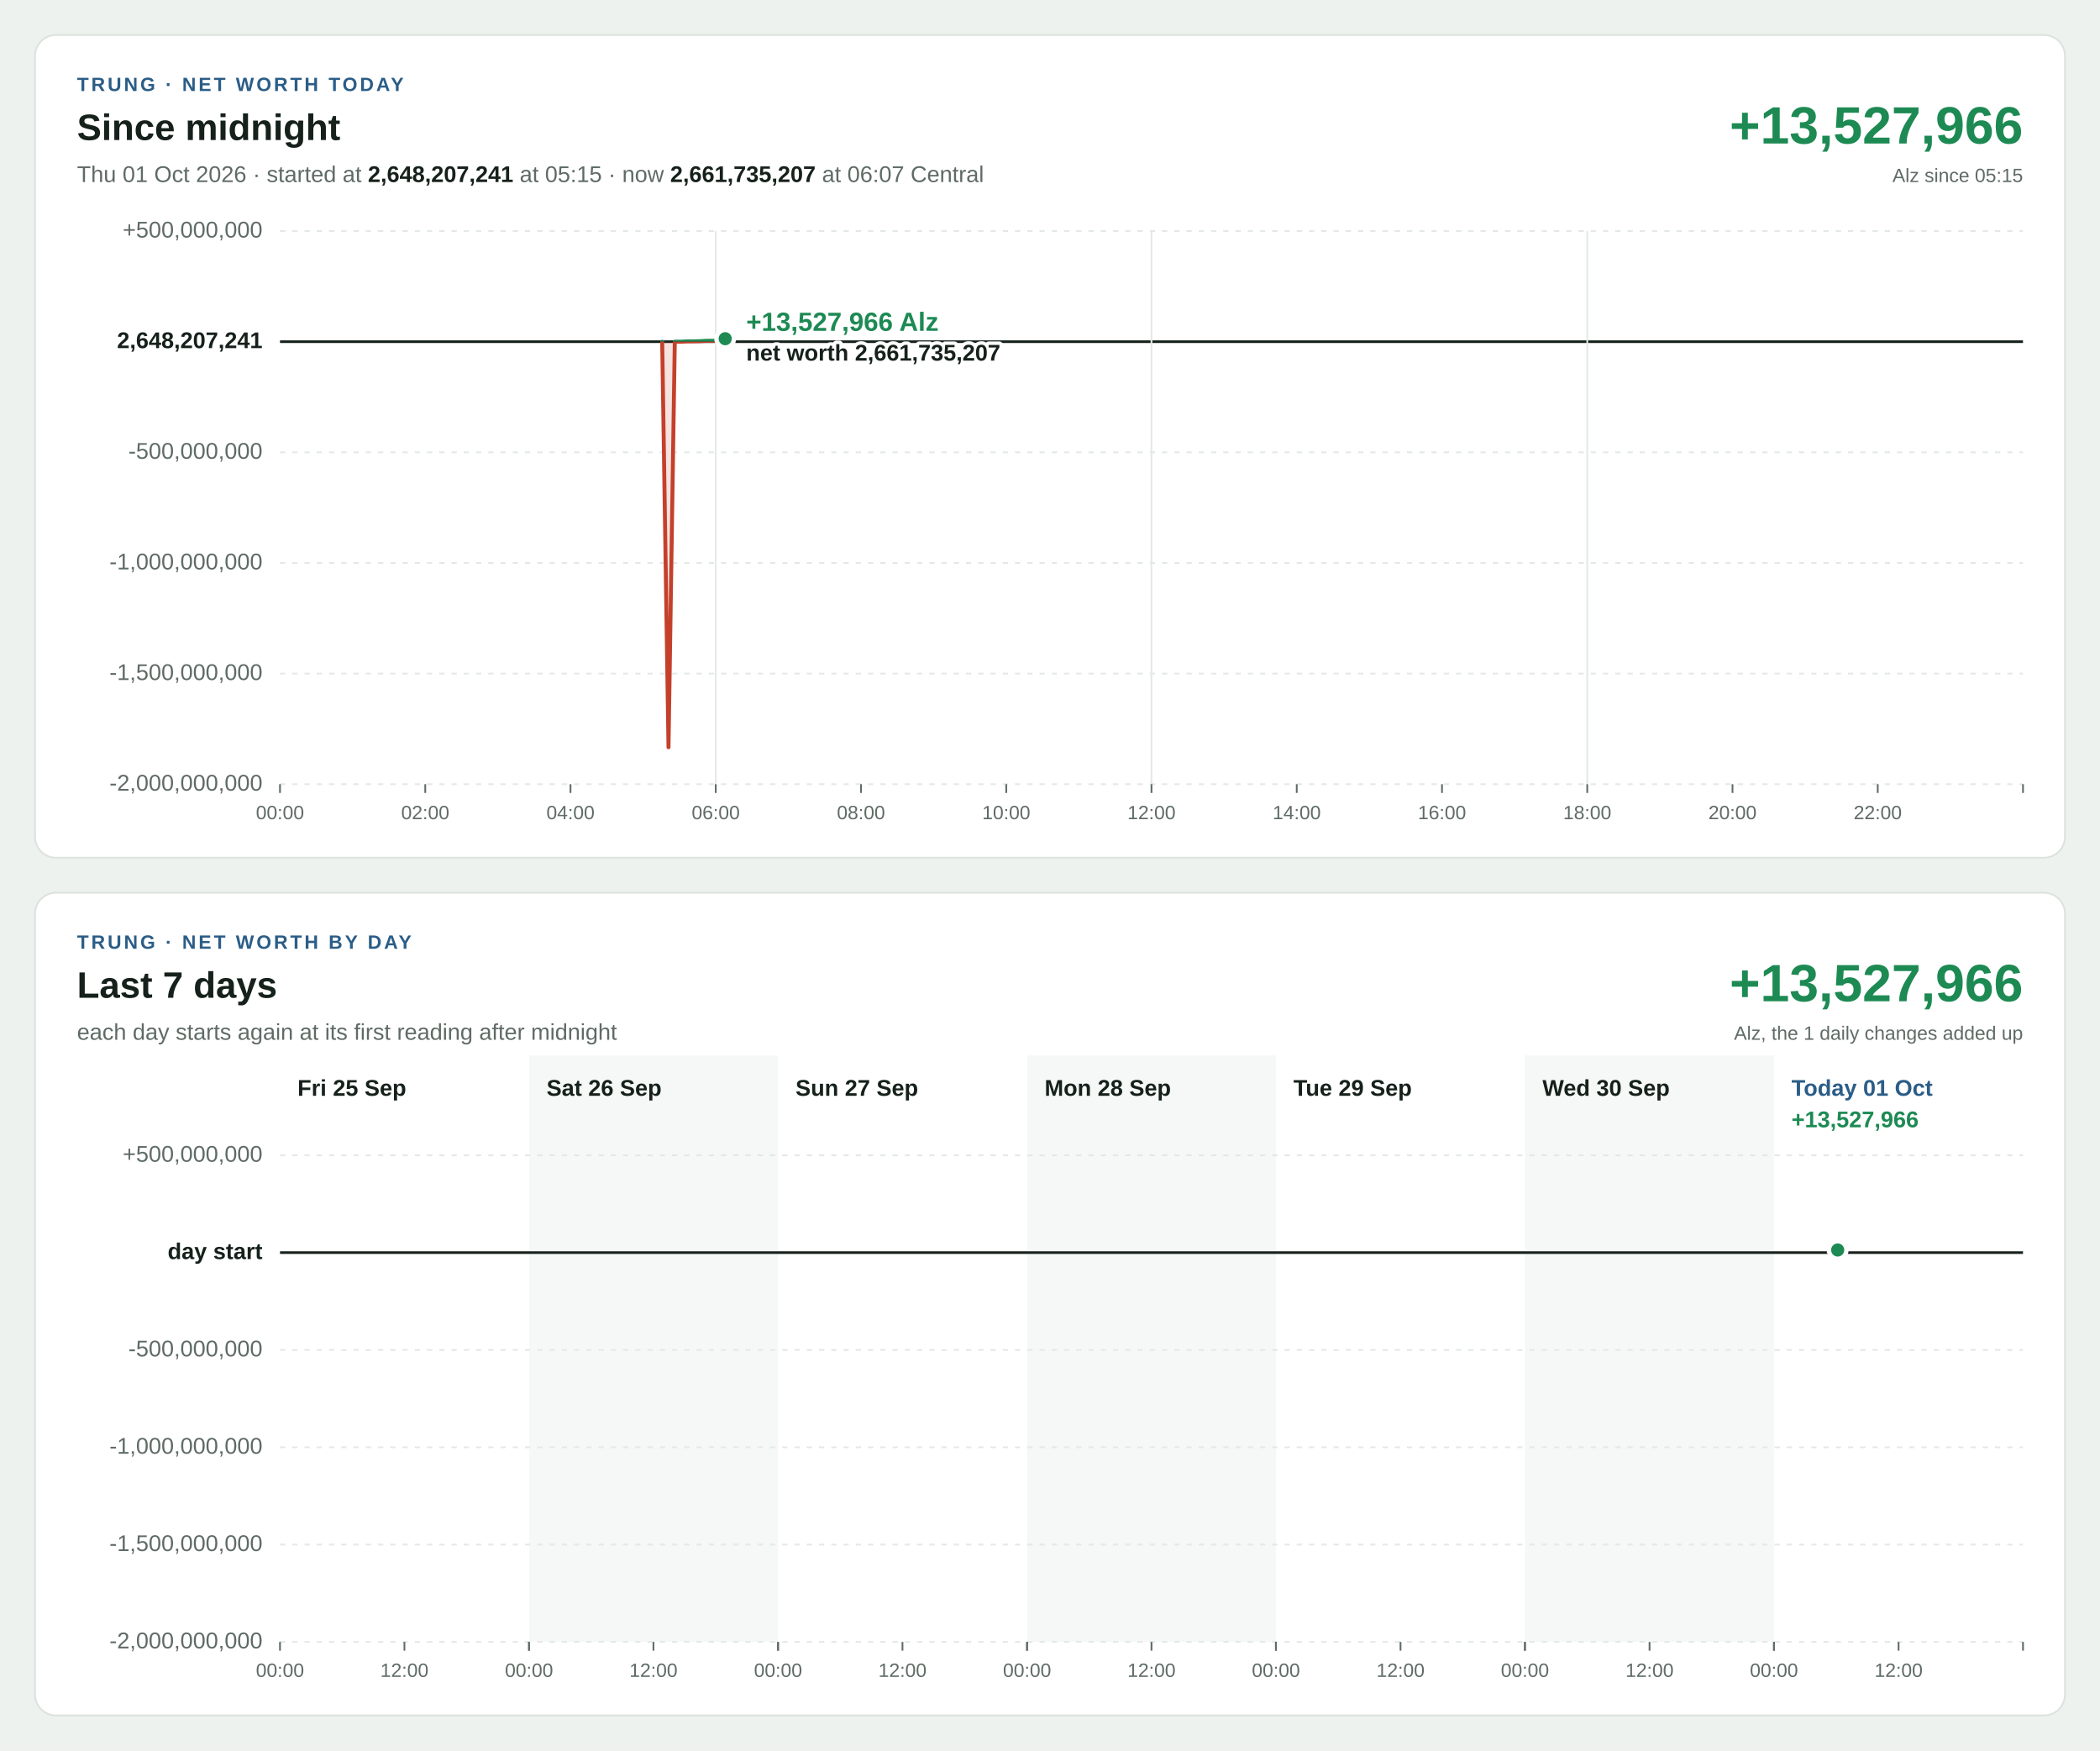
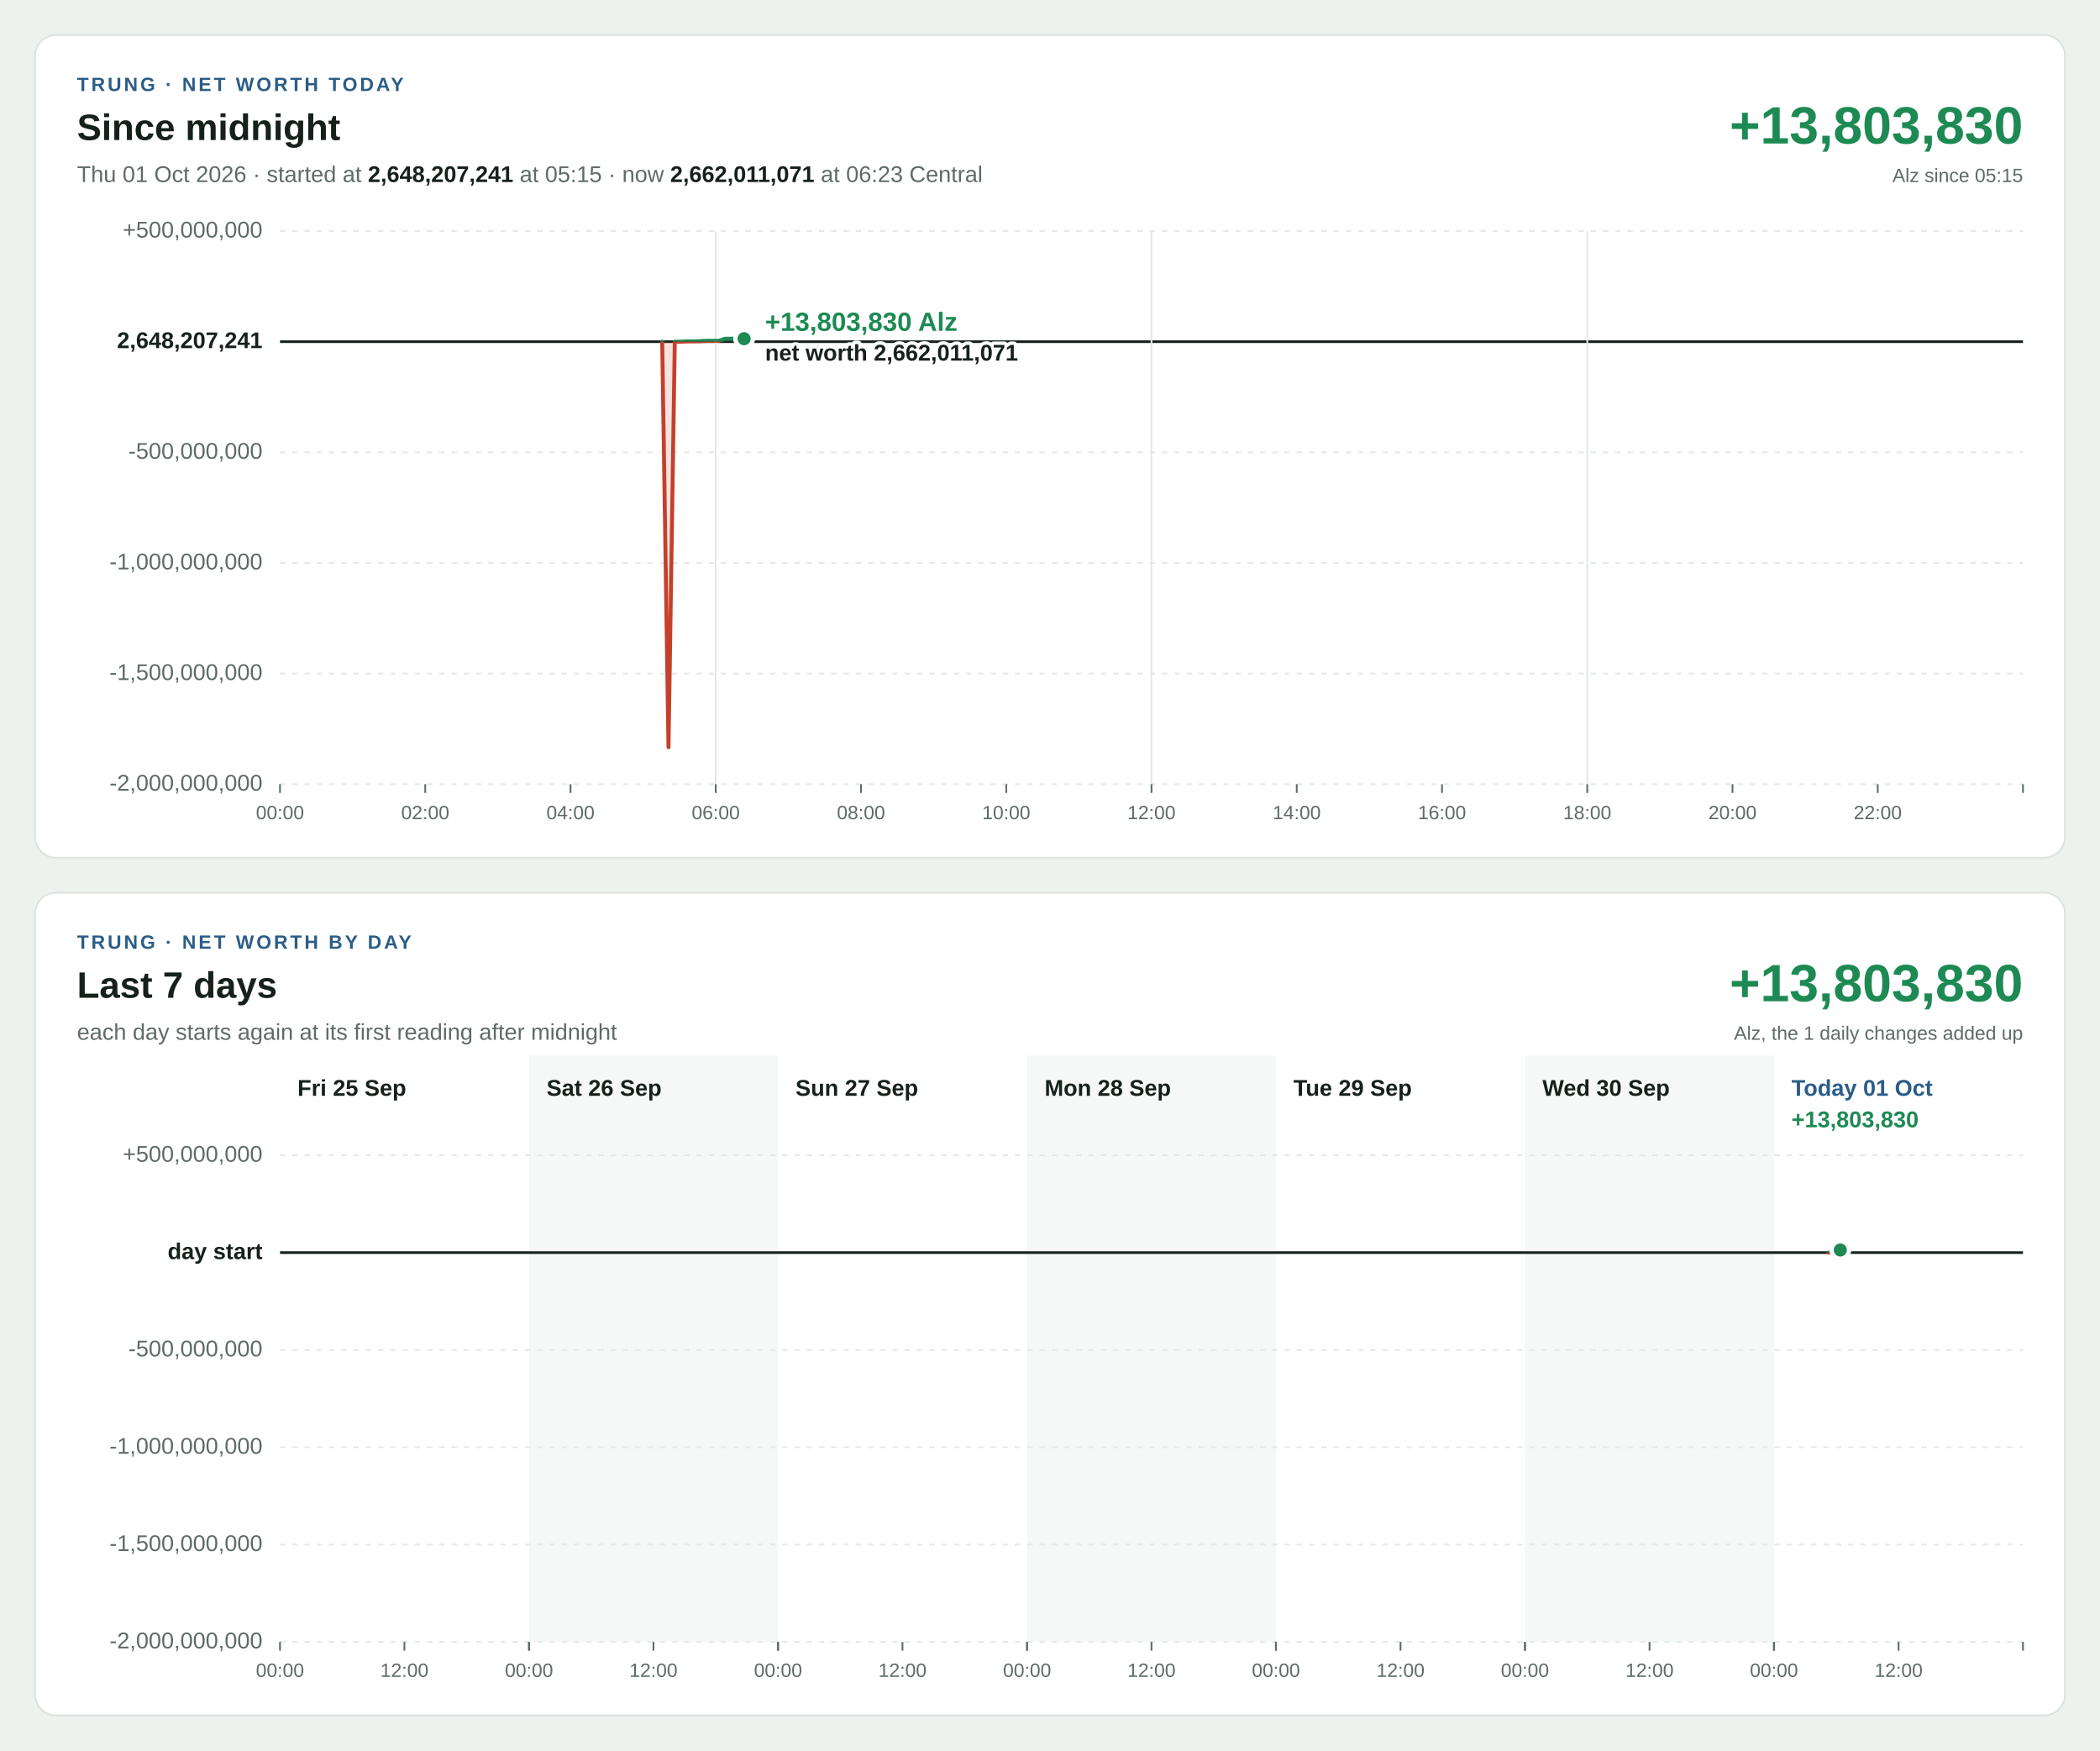
<svg xmlns="http://www.w3.org/2000/svg" width="1200" height="1000" viewBox="0 0 1200 1000" font-family="Segoe UI, Helvetica Neue, Arial, sans-serif" font-size="13" style="font-variant-numeric: tabular-nums">
  <rect width="1200" height="1000" fill="#eef2ef" />
  <g transform="translate(20,20)">
    <rect width="1160" height="470" rx="12" fill="#ffffff" stroke="#dbe3de" />
    <text x="24" y="32" font-size="11" font-weight="700" letter-spacing="1.4" fill="#2b5d87">TRUNG · NET WORTH TODAY</text>
    <text x="24" y="60" font-size="21" font-weight="700" fill="#16211b">Since midnight</text>
-     <text x="24" y="84" fill="#5f6b65">Thu 01 Oct 2026 · started at <tspan font-weight="700" fill="#16211b">2,648,207,241</tspan> at 05:15 · now <tspan font-weight="700" fill="#16211b">2,661,735,207</tspan> at 06:07 Central</text>
-     <text x="1136" y="62" font-size="30" font-weight="700" text-anchor="end" fill="#1d8a53">+13,527,966</text>
+     <text x="24" y="84" fill="#5f6b65">Thu 01 Oct 2026 · started at <tspan font-weight="700" fill="#16211b">2,648,207,241</tspan> at 05:15 · now <tspan font-weight="700" fill="#16211b">2,662,011,071</tspan> at 06:23 Central</text>
+     <text x="1136" y="62" font-size="30" font-weight="700" text-anchor="end" fill="#1d8a53">+13,803,830</text>
    <text x="1136" y="84" font-size="11" text-anchor="end" fill="#5f6b65">Alz since 05:15</text>
    <line x1="140" x2="1136" y1="428.0" y2="428.0" stroke="#e3e9e5" stroke-width="1" stroke-dasharray="3 4" />
    <text x="130" y="428.0" text-anchor="end" dominant-baseline="middle" font-weight="400" fill="#5f6b65">-2,000,000,000</text>
    <line x1="140" x2="1136" y1="364.8" y2="364.8" stroke="#e3e9e5" stroke-width="1" stroke-dasharray="3 4" />
    <text x="130" y="364.8" text-anchor="end" dominant-baseline="middle" font-weight="400" fill="#5f6b65">-1,500,000,000</text>
    <line x1="140" x2="1136" y1="301.6" y2="301.6" stroke="#e3e9e5" stroke-width="1" stroke-dasharray="3 4" />
    <text x="130" y="301.6" text-anchor="end" dominant-baseline="middle" font-weight="400" fill="#5f6b65">-1,000,000,000</text>
    <line x1="140" x2="1136" y1="238.4" y2="238.4" stroke="#e3e9e5" stroke-width="1" stroke-dasharray="3 4" />
    <text x="130" y="238.4" text-anchor="end" dominant-baseline="middle" font-weight="400" fill="#5f6b65">-500,000,000</text>
    <line x1="140" x2="1136" y1="175.2" y2="175.2" stroke="#16211b" stroke-width="1.5" />
    <text x="130" y="175.2" text-anchor="end" dominant-baseline="middle" font-weight="700" fill="#16211b">2,648,207,241</text>
    <line x1="140" x2="1136" y1="112.0" y2="112.0" stroke="#e3e9e5" stroke-width="1" stroke-dasharray="3 4" />
    <text x="130" y="112.0" text-anchor="end" dominant-baseline="middle" font-weight="400" fill="#5f6b65">+500,000,000</text>
    <line x1="140.0" x2="140.0" y1="428" y2="433" stroke="#5f6b65" stroke-width="1" />
    <text x="140.0" y="448" font-size="11" text-anchor="middle" fill="#5f6b65">00:00</text>
    <line x1="223.0" x2="223.0" y1="428" y2="433" stroke="#5f6b65" stroke-width="1" />
    <text x="223.0" y="448" font-size="11" text-anchor="middle" fill="#5f6b65">02:00</text>
    <line x1="306.0" x2="306.0" y1="428" y2="433" stroke="#5f6b65" stroke-width="1" />
    <text x="306.0" y="448" font-size="11" text-anchor="middle" fill="#5f6b65">04:00</text>
    <line x1="389.0" x2="389.0" y1="112" y2="428" stroke="#e3e9e5" stroke-width="1" />
    <line x1="389.0" x2="389.0" y1="428" y2="433" stroke="#5f6b65" stroke-width="1" />
    <text x="389.0" y="448" font-size="11" text-anchor="middle" fill="#5f6b65">06:00</text>
    <line x1="472.0" x2="472.0" y1="428" y2="433" stroke="#5f6b65" stroke-width="1" />
    <text x="472.0" y="448" font-size="11" text-anchor="middle" fill="#5f6b65">08:00</text>
    <line x1="555.0" x2="555.0" y1="428" y2="433" stroke="#5f6b65" stroke-width="1" />
    <text x="555.0" y="448" font-size="11" text-anchor="middle" fill="#5f6b65">10:00</text>
    <line x1="638.0" x2="638.0" y1="112" y2="428" stroke="#e3e9e5" stroke-width="1" />
    <line x1="638.0" x2="638.0" y1="428" y2="433" stroke="#5f6b65" stroke-width="1" />
    <text x="638.0" y="448" font-size="11" text-anchor="middle" fill="#5f6b65">12:00</text>
    <line x1="721.0" x2="721.0" y1="428" y2="433" stroke="#5f6b65" stroke-width="1" />
    <text x="721.0" y="448" font-size="11" text-anchor="middle" fill="#5f6b65">14:00</text>
    <line x1="804.0" x2="804.0" y1="428" y2="433" stroke="#5f6b65" stroke-width="1" />
    <text x="804.0" y="448" font-size="11" text-anchor="middle" fill="#5f6b65">16:00</text>
    <line x1="887.0" x2="887.0" y1="112" y2="428" stroke="#e3e9e5" stroke-width="1" />
    <line x1="887.0" x2="887.0" y1="428" y2="433" stroke="#5f6b65" stroke-width="1" />
    <text x="887.0" y="448" font-size="11" text-anchor="middle" fill="#5f6b65">18:00</text>
    <line x1="970.0" x2="970.0" y1="428" y2="433" stroke="#5f6b65" stroke-width="1" />
    <text x="970.0" y="448" font-size="11" text-anchor="middle" fill="#5f6b65">20:00</text>
    <line x1="1053.0" x2="1053.0" y1="428" y2="433" stroke="#5f6b65" stroke-width="1" />
    <text x="1053.0" y="448" font-size="11" text-anchor="middle" fill="#5f6b65">22:00</text>
    <line x1="1136.0" x2="1136.0" y1="428" y2="433" stroke="#5f6b65" stroke-width="1" />
    <defs>
-       <path id="shape-today" d="M358.4 175.2L358.4 175.2L362.0 406.9L365.6 175.2L369.2 175.2L372.8 175.0L376.4 175.0L380.0 174.9L383.6 174.7L387.2 174.7L390.8 174.7L394.4 173.5L394.4 175.2Z" />
-       <path id="line-today" d="M358.4 175.2L362.0 406.9L365.6 175.2L369.2 175.2L372.8 175.0L376.4 175.0L380.0 174.9L383.6 174.7L387.2 174.7L390.8 174.7L394.4 173.5" />
+       <path id="shape-today" d="M358.4 175.2L358.4 175.2L362.0 406.9L365.6 175.2L369.2 175.2L372.8 175.0L376.4 175.0L380.0 174.9L383.6 174.7L387.2 174.7L390.8 174.7L394.4 173.5L398.1 173.5L401.6 173.4L405.2 173.5L405.2 175.2Z" />
+       <path id="line-today" d="M358.4 175.2L362.0 406.9L365.6 175.2L369.2 175.2L372.8 175.0L376.4 175.0L380.0 174.9L383.6 174.7L387.2 174.7L390.8 174.7L394.4 173.5L398.1 173.5L401.6 173.4L405.2 173.5" />
      <clipPath id="up-today">
        <rect x="140" y="112" width="996" height="63.2" />
      </clipPath>
      <clipPath id="down-today">
        <rect x="140" y="175.2" width="996" height="252.8" />
      </clipPath>
    </defs>
    <use href="#shape-today" fill="#1d8a53" fill-opacity="0.15" clip-path="url(#up-today)" />
    <use href="#line-today" fill="none" stroke="#1d8a53" stroke-width="2.25" stroke-linejoin="round" stroke-linecap="round" clip-path="url(#up-today)" />
    <use href="#shape-today" fill="#c4402b" fill-opacity="0.15" clip-path="url(#down-today)" />
    <use href="#line-today" fill="none" stroke="#c4402b" stroke-width="2.25" stroke-linejoin="round" stroke-linecap="round" clip-path="url(#down-today)" />
-     <circle cx="394.4" cy="173.5" r="5" fill="#1d8a53" stroke="#ffffff" stroke-width="2.5" />
-     <text x="406.4" y="169.0" text-anchor="start" font-size="15" font-weight="700" fill="#1d8a53" stroke="#ffffff" stroke-width="4" stroke-linejoin="round" paint-order="stroke">+13,527,966 Alz</text>
-     <text x="406.4" y="186.0" text-anchor="start" font-size="13" font-weight="600" fill="#16211b" stroke="#ffffff" stroke-width="4" stroke-linejoin="round" paint-order="stroke">net worth 2,661,735,207</text>
+     <circle cx="405.2" cy="173.5" r="5" fill="#1d8a53" stroke="#ffffff" stroke-width="2.5" />
+     <text x="417.2" y="169.0" text-anchor="start" font-size="15" font-weight="700" fill="#1d8a53" stroke="#ffffff" stroke-width="4" stroke-linejoin="round" paint-order="stroke">+13,803,830 Alz</text>
+     <text x="417.2" y="186.0" text-anchor="start" font-size="13" font-weight="600" fill="#16211b" stroke="#ffffff" stroke-width="4" stroke-linejoin="round" paint-order="stroke">net worth 2,662,011,071</text>
  </g>
  <g transform="translate(20,510)">
    <rect width="1160" height="470" rx="12" fill="#ffffff" stroke="#dbe3de" />
    <text x="24" y="32" font-size="11" font-weight="700" letter-spacing="1.4" fill="#2b5d87">TRUNG · NET WORTH BY DAY</text>
    <text x="24" y="60" font-size="21" font-weight="700" fill="#16211b">Last 7 days</text>
    <text x="24" y="84" fill="#5f6b65">each day starts again at its first reading after midnight</text>
-     <text x="1136" y="62" font-size="30" font-weight="700" text-anchor="end" fill="#1d8a53">+13,527,966</text>
+     <text x="1136" y="62" font-size="30" font-weight="700" text-anchor="end" fill="#1d8a53">+13,803,830</text>
    <text x="1136" y="84" font-size="11" text-anchor="end" fill="#5f6b65">Alz, the 1 daily changes added up</text>
    <rect x="282.3" y="93" width="142.3" height="335" fill="#f5f8f6" />
    <rect x="566.9" y="93" width="142.3" height="335" fill="#f5f8f6" />
    <rect x="851.4" y="93" width="142.3" height="335" fill="#f5f8f6" />
    <line x1="140" x2="1136" y1="428.0" y2="428.0" stroke="#e3e9e5" stroke-width="1" stroke-dasharray="3 4" />
    <text x="130" y="428.0" text-anchor="end" dominant-baseline="middle" font-weight="400" fill="#5f6b65">-2,000,000,000</text>
    <line x1="140" x2="1136" y1="372.4" y2="372.4" stroke="#e3e9e5" stroke-width="1" stroke-dasharray="3 4" />
    <text x="130" y="372.4" text-anchor="end" dominant-baseline="middle" font-weight="400" fill="#5f6b65">-1,500,000,000</text>
    <line x1="140" x2="1136" y1="316.8" y2="316.8" stroke="#e3e9e5" stroke-width="1" stroke-dasharray="3 4" />
    <text x="130" y="316.8" text-anchor="end" dominant-baseline="middle" font-weight="400" fill="#5f6b65">-1,000,000,000</text>
    <line x1="140" x2="1136" y1="261.2" y2="261.2" stroke="#e3e9e5" stroke-width="1" stroke-dasharray="3 4" />
    <text x="130" y="261.2" text-anchor="end" dominant-baseline="middle" font-weight="400" fill="#5f6b65">-500,000,000</text>
    <line x1="140" x2="1136" y1="205.6" y2="205.6" stroke="#16211b" stroke-width="1.5" />
    <text x="130" y="205.6" text-anchor="end" dominant-baseline="middle" font-weight="700" fill="#16211b">day start</text>
    <line x1="140" x2="1136" y1="150.0" y2="150.0" stroke="#e3e9e5" stroke-width="1" stroke-dasharray="3 4" />
    <text x="130" y="150.0" text-anchor="end" dominant-baseline="middle" font-weight="400" fill="#5f6b65">+500,000,000</text>
    <text x="150.0" y="116" font-weight="700" fill="#16211b">Fri 25 Sep</text>
    <line x1="140.0" x2="140.0" y1="428" y2="433" stroke="#5f6b65" stroke-width="1" />
    <text x="140.0" y="448" font-size="11" text-anchor="middle" fill="#5f6b65">00:00</text>
    <line x1="211.1" x2="211.1" y1="428" y2="433" stroke="#5f6b65" stroke-width="1" />
    <text x="211.1" y="448" font-size="11" text-anchor="middle" fill="#5f6b65">12:00</text>
    <line x1="282.3" x2="282.3" y1="428" y2="433" stroke="#5f6b65" stroke-width="1" />
    <text x="292.3" y="116" font-weight="700" fill="#16211b">Sat 26 Sep</text>
    <line x1="282.3" x2="282.3" y1="428" y2="433" stroke="#5f6b65" stroke-width="1" />
    <text x="282.3" y="448" font-size="11" text-anchor="middle" fill="#5f6b65">00:00</text>
    <line x1="353.4" x2="353.4" y1="428" y2="433" stroke="#5f6b65" stroke-width="1" />
    <text x="353.4" y="448" font-size="11" text-anchor="middle" fill="#5f6b65">12:00</text>
    <line x1="424.6" x2="424.6" y1="428" y2="433" stroke="#5f6b65" stroke-width="1" />
    <text x="434.6" y="116" font-weight="700" fill="#16211b">Sun 27 Sep</text>
    <line x1="424.6" x2="424.6" y1="428" y2="433" stroke="#5f6b65" stroke-width="1" />
    <text x="424.6" y="448" font-size="11" text-anchor="middle" fill="#5f6b65">00:00</text>
    <line x1="495.7" x2="495.7" y1="428" y2="433" stroke="#5f6b65" stroke-width="1" />
    <text x="495.7" y="448" font-size="11" text-anchor="middle" fill="#5f6b65">12:00</text>
    <line x1="566.9" x2="566.9" y1="428" y2="433" stroke="#5f6b65" stroke-width="1" />
    <text x="576.9" y="116" font-weight="700" fill="#16211b">Mon 28 Sep</text>
    <line x1="566.9" x2="566.9" y1="428" y2="433" stroke="#5f6b65" stroke-width="1" />
    <text x="566.9" y="448" font-size="11" text-anchor="middle" fill="#5f6b65">00:00</text>
    <line x1="638.0" x2="638.0" y1="428" y2="433" stroke="#5f6b65" stroke-width="1" />
    <text x="638.0" y="448" font-size="11" text-anchor="middle" fill="#5f6b65">12:00</text>
    <line x1="709.1" x2="709.1" y1="428" y2="433" stroke="#5f6b65" stroke-width="1" />
    <text x="719.1" y="116" font-weight="700" fill="#16211b">Tue 29 Sep</text>
    <line x1="709.1" x2="709.1" y1="428" y2="433" stroke="#5f6b65" stroke-width="1" />
    <text x="709.1" y="448" font-size="11" text-anchor="middle" fill="#5f6b65">00:00</text>
    <line x1="780.3" x2="780.3" y1="428" y2="433" stroke="#5f6b65" stroke-width="1" />
    <text x="780.3" y="448" font-size="11" text-anchor="middle" fill="#5f6b65">12:00</text>
    <line x1="851.4" x2="851.4" y1="428" y2="433" stroke="#5f6b65" stroke-width="1" />
    <text x="861.4" y="116" font-weight="700" fill="#16211b">Wed 30 Sep</text>
    <line x1="851.4" x2="851.4" y1="428" y2="433" stroke="#5f6b65" stroke-width="1" />
    <text x="851.4" y="448" font-size="11" text-anchor="middle" fill="#5f6b65">00:00</text>
    <line x1="922.6" x2="922.6" y1="428" y2="433" stroke="#5f6b65" stroke-width="1" />
    <text x="922.6" y="448" font-size="11" text-anchor="middle" fill="#5f6b65">12:00</text>
    <line x1="993.7" x2="993.7" y1="428" y2="433" stroke="#5f6b65" stroke-width="1" />
    <text x="1003.7" y="116" font-weight="700" fill="#2b5d87">Today 01 Oct</text>
    <line x1="993.7" x2="993.7" y1="428" y2="433" stroke="#5f6b65" stroke-width="1" />
    <text x="993.7" y="448" font-size="11" text-anchor="middle" fill="#5f6b65">00:00</text>
    <line x1="1064.9" x2="1064.9" y1="428" y2="433" stroke="#5f6b65" stroke-width="1" />
    <text x="1064.9" y="448" font-size="11" text-anchor="middle" fill="#5f6b65">12:00</text>
    <line x1="1136.0" x2="1136.0" y1="428" y2="433" stroke="#5f6b65" stroke-width="1" />
-     <text x="1003.7" y="134" font-weight="700" fill="#1d8a53">+13,527,966</text>
+     <text x="1003.7" y="134" font-weight="700" fill="#1d8a53">+13,803,830</text>
    <defs>
-       <path id="shape-day6" d="M1024.9 205.6L1024.9 205.6L1026.5 205.6L1028.0 205.3L1029.5 205.2L1030.1 204.1L1030.1 205.6Z" />
-       <path id="line-day6" d="M1024.9 205.6L1026.5 205.6L1028.0 205.3L1029.5 205.2L1030.1 204.1" />
+       <path id="shape-day6" d="M1024.9 205.6L1024.9 205.6L1026.5 205.6L1028.0 205.3L1029.5 205.2L1031.1 204.0L1031.6 204.1L1031.6 205.6Z" />
+       <path id="line-day6" d="M1024.9 205.6L1026.5 205.6L1028.0 205.3L1029.5 205.2L1031.1 204.0L1031.6 204.1" />
      <clipPath id="up-day6">
        <rect x="140" y="150" width="996" height="55.6" />
      </clipPath>
      <clipPath id="down-day6">
        <rect x="140" y="205.6" width="996" height="222.4" />
      </clipPath>
    </defs>
    <use href="#shape-day6" fill="#1d8a53" fill-opacity="0.15" clip-path="url(#up-day6)" />
    <use href="#line-day6" fill="none" stroke="#1d8a53" stroke-width="2.25" stroke-linejoin="round" stroke-linecap="round" clip-path="url(#up-day6)" />
    <use href="#shape-day6" fill="#c4402b" fill-opacity="0.15" clip-path="url(#down-day6)" />
    <use href="#line-day6" fill="none" stroke="#c4402b" stroke-width="2.25" stroke-linejoin="round" stroke-linecap="round" clip-path="url(#down-day6)" />
-     <circle cx="1030.1" cy="204.1" r="5" fill="#1d8a53" stroke="#ffffff" stroke-width="2.5" />
+     <circle cx="1031.6" cy="204.1" r="5" fill="#1d8a53" stroke="#ffffff" stroke-width="2.5" />
  </g>
</svg>
